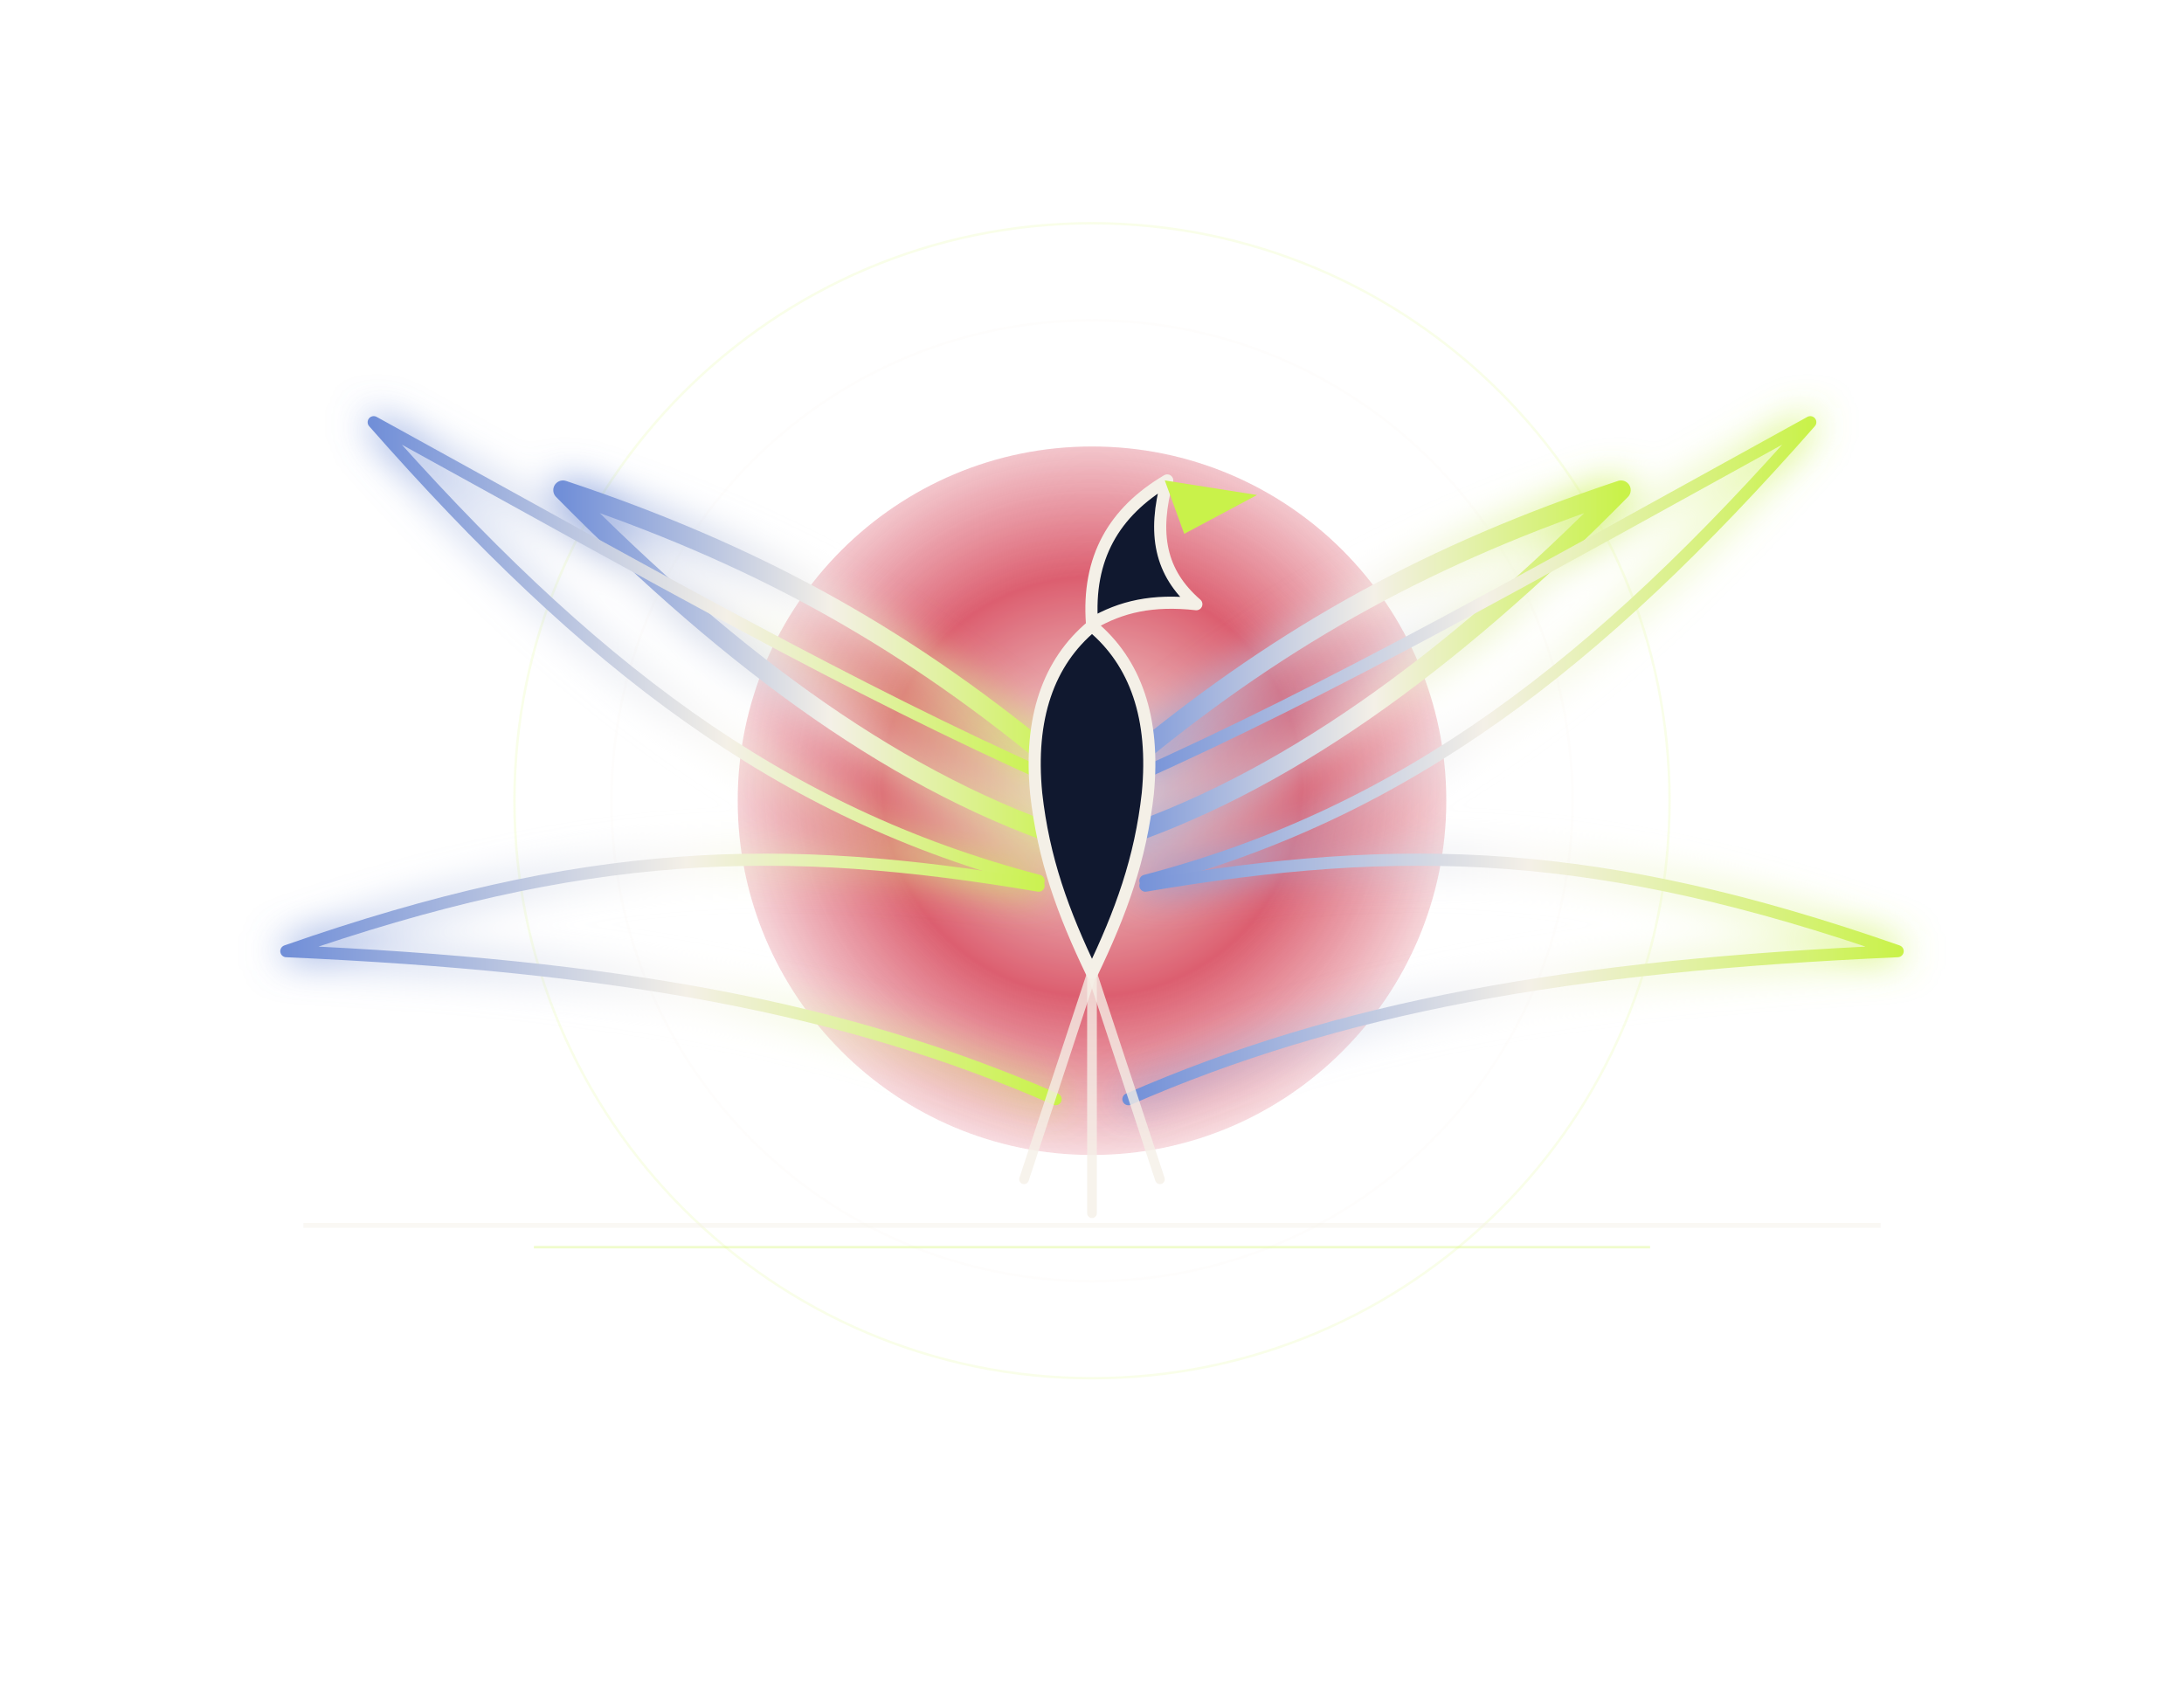
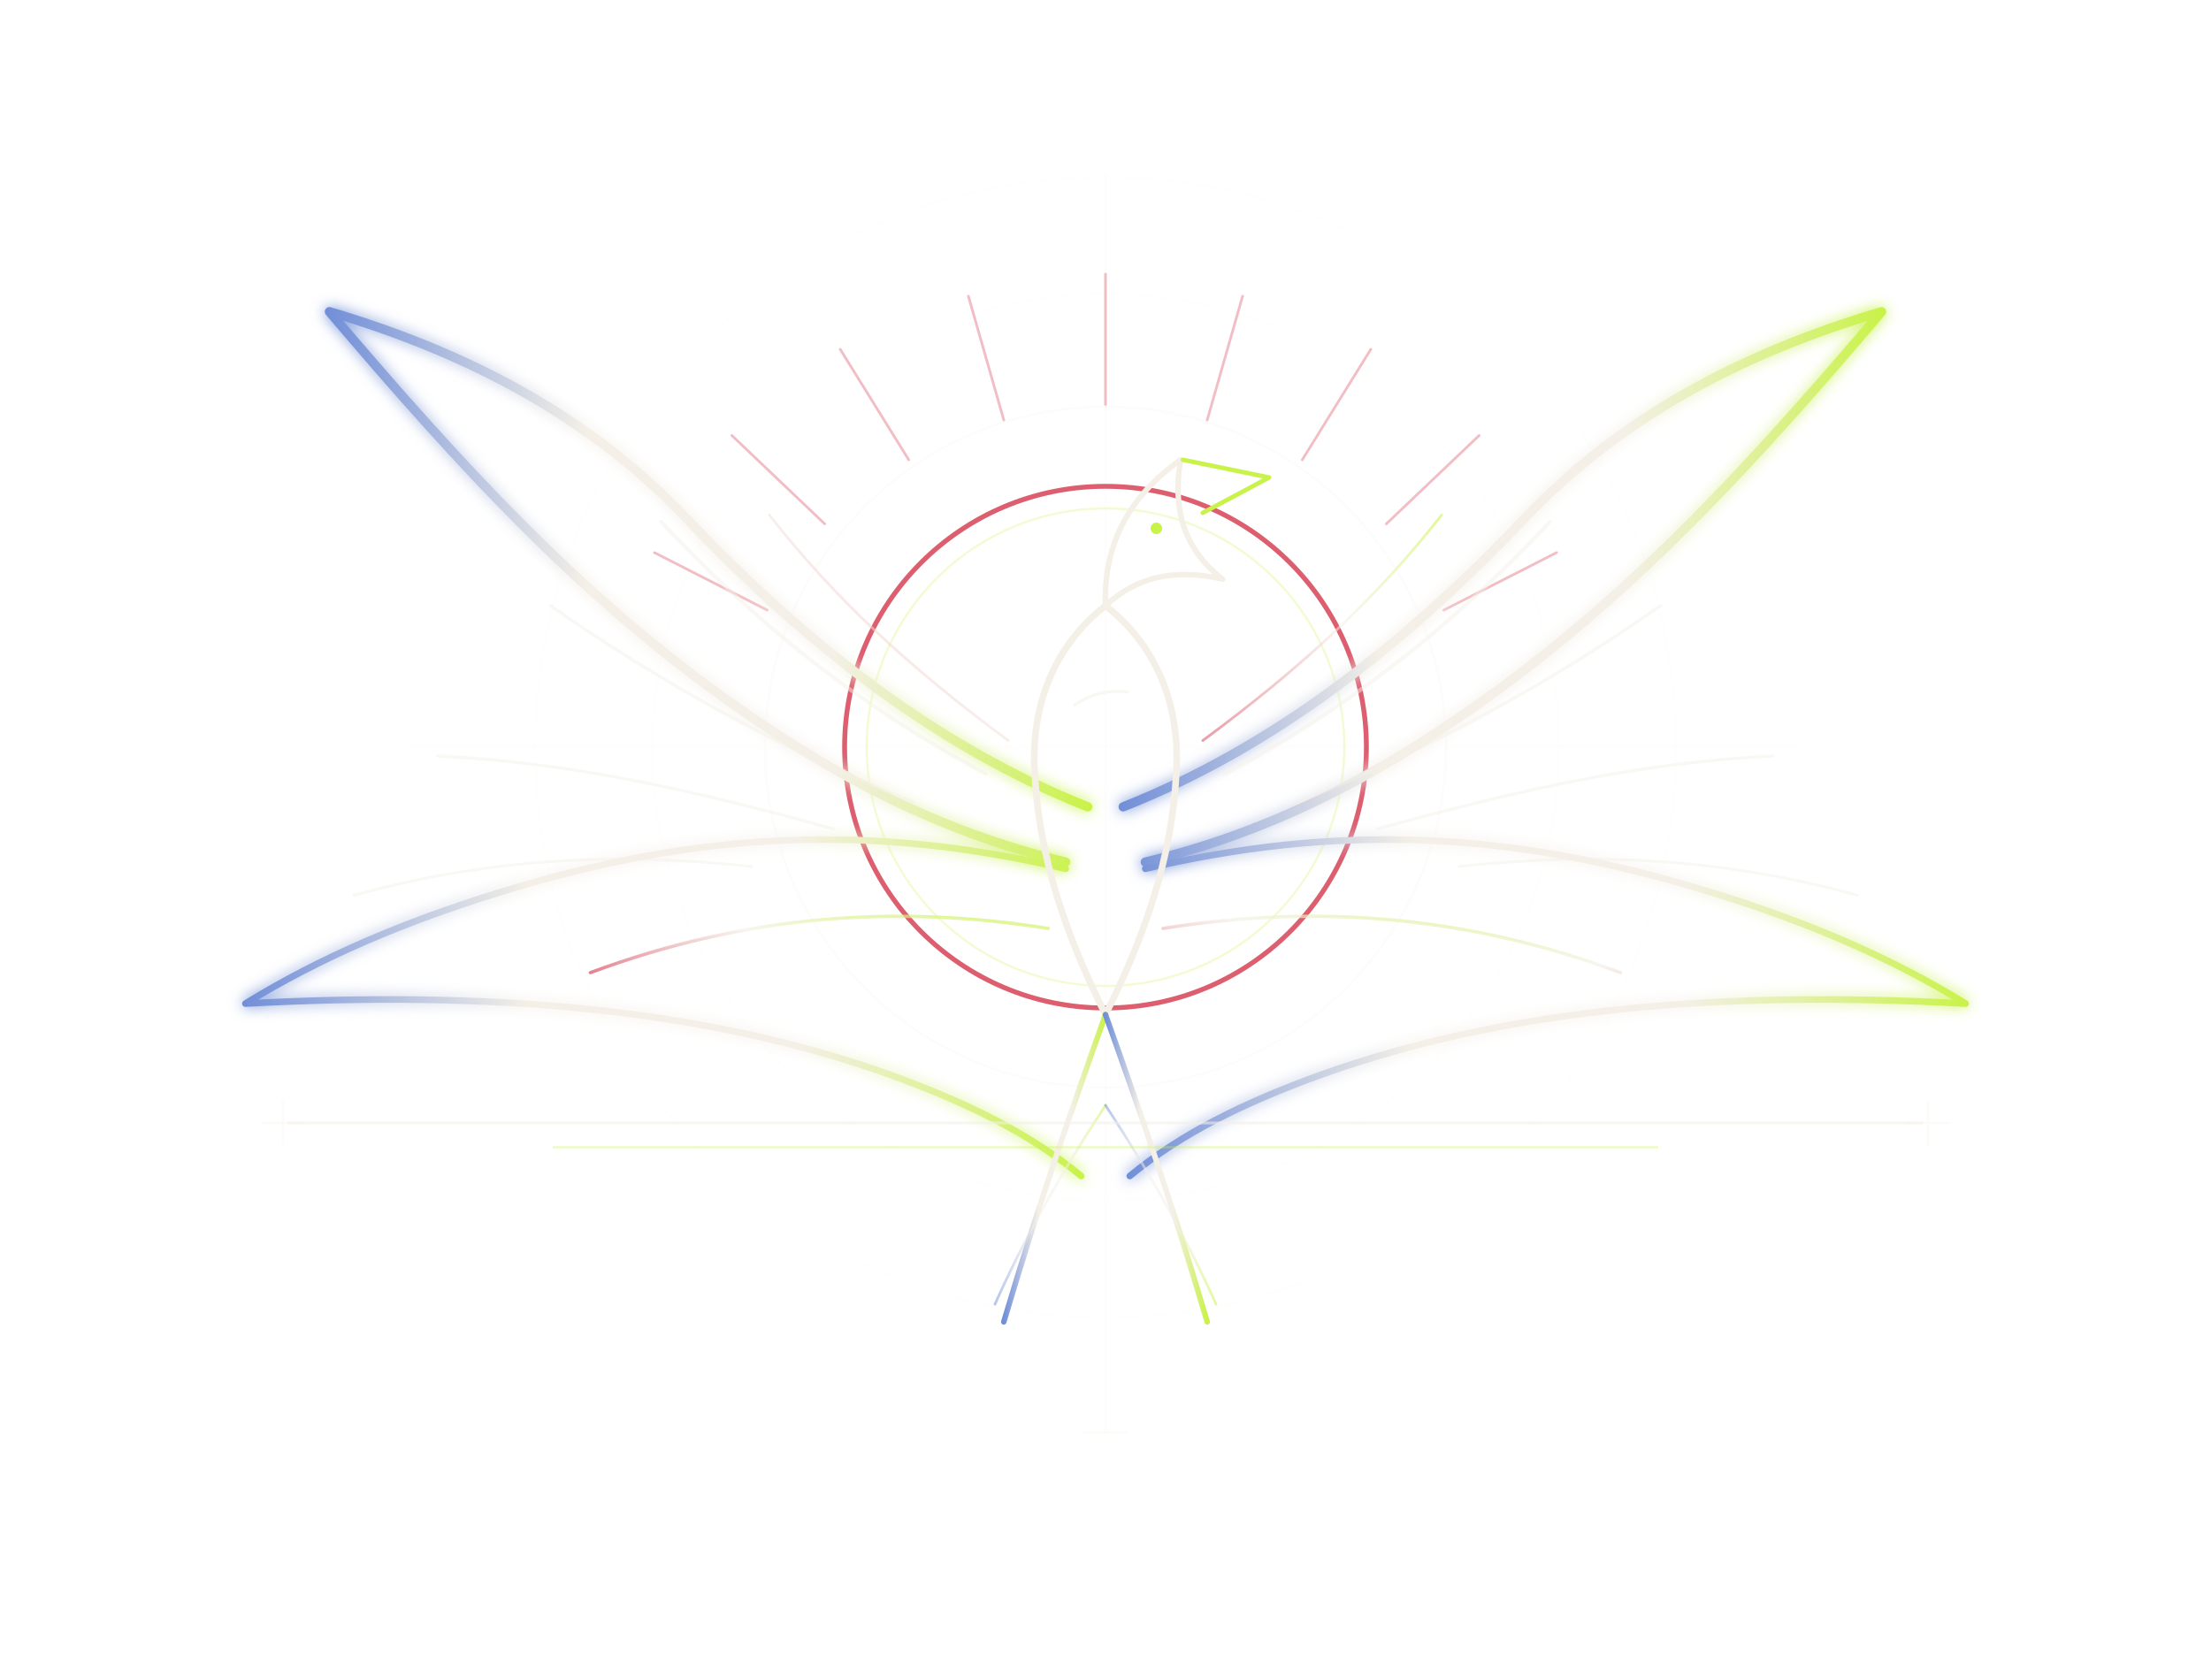
- <svg xmlns="http://www.w3.org/2000/svg" viewBox="0 0 900 700" role="img" aria-labelledby="t d">
+ <svg xmlns="http://www.w3.org/2000/svg" viewBox="0 0 1000 760" role="img" aria-labelledby="title desc">
  <defs>
-     <radialGradient id="sun" cx="50%" cy="48%" r="55%">
-       <stop offset="0" stop-color="#f4f0e7" />
-       <stop offset=".54" stop-color="#d84d60" />
-       <stop offset="1" stop-color="#d84d60" stop-opacity=".12" />
-     </radialGradient>
-     <linearGradient id="wing" x1="0" x2="1">
-       <stop offset="0" stop-color="#718fd8" />
-       <stop offset=".52" stop-color="#f4f0e7" />
-       <stop offset="1" stop-color="#c9f24a" />
+     <linearGradient id="mainStroke" x1="0" y1="0" x2="1" y2="0">
+       <stop offset="0" stop-color="#718FD8" />
+       <stop offset=".34" stop-color="#F4F0E7" />
+       <stop offset=".66" stop-color="#F4F0E7" />
+       <stop offset="1" stop-color="#C9F24A" />
    </linearGradient>
-     <filter id="glow" x="-30%" y="-30%" width="160%" height="160%">
-       <feGaussianBlur stdDeviation="8" result="b" />
+     <linearGradient id="accentStroke" x1="0" y1="1" x2="1" y2="0">
+       <stop offset="0" stop-color="#D84D60" />
+       <stop offset=".55" stop-color="#F4F0E7" />
+       <stop offset="1" stop-color="#C9F24A" />
+     </linearGradient>
+     <filter id="softGlow" x="-30%" y="-30%" width="160%" height="160%">
+       <feGaussianBlur stdDeviation="3.2" result="blur" />
      <feMerge>
-         <feMergeNode in="b" />
+         <feMergeNode in="blur" />
        <feMergeNode in="SourceGraphic" />
      </feMerge>
    </filter>
  </defs>
-   <circle cx="450" cy="330" r="146" fill="url(#sun)" opacity=".9" />
-   <circle cx="450" cy="330" r="198" fill="none" stroke="#f4f0e7" stroke-opacity=".16" stroke-width="1" />
-   <circle cx="450" cy="330" r="238" fill="none" stroke="#c9f24a" stroke-opacity=".12" stroke-width="1" />
-   <g fill="none" stroke="url(#wing)" stroke-linecap="round" stroke-linejoin="round" filter="url(#glow)">
-     <path d="M444 347 C372 324 303 274 232 202 C310 228 370 261 431 311" stroke-width="8" />
-     <path d="M434 321 C351 284 272 239 154 174 C242 274 321 335 428 363" stroke-width="5" />
-     <path d="M428 365 C322 347 241 349 118 392 C254 398 348 415 435 453" stroke-width="5" />
-     <path d="M456 347 C528 324 597 274 668 202 C590 228 530 261 469 311" stroke-width="8" />
-     <path d="M466 321 C549 284 628 239 746 174 C658 274 579 335 472 363" stroke-width="5" />
-     <path d="M472 365 C578 347 659 349 782 392 C646 398 552 415 465 453" stroke-width="5" />
+   <g fill="none" stroke="#F4F0E7" stroke-linecap="round">
+     <circle cx="500" cy="338" r="154" stroke-opacity=".19" stroke-width="1" />
+     <circle cx="500" cy="338" r="205" stroke-opacity=".10" stroke-width="1" />
+     <circle cx="500" cy="338" r="258" stroke-opacity=".06" stroke-width="1" />
+     <path d="M500 78 V648" stroke-opacity=".12" stroke-width="1" />
+     <path d="M140 508 H860" stroke-opacity=".17" stroke-width="1" />
+     <path d="M185 338 H815" stroke-opacity=".055" stroke-width="1" />
  </g>
-   <g fill="#10182f" stroke="#f4f0e7" stroke-width="5" stroke-linejoin="round">
-     <path d="M450 258 C432 273 424 296 427 327 C430 354 438 376 450 401 C462 376 470 354 473 327 C476 296 468 273 450 258 Z" />
-     <path d="M450 257 C448 230 459 211 481 198 C475 220 478 236 493 249 C475 247 462 250 450 257 Z" />
-     <path d="M480 198 L518 204 L488 220 Z" fill="#c9f24a" stroke="none" />
+   <g fill="none" stroke="#D84D60" stroke-width="1.2" stroke-opacity=".36" stroke-linecap="round">
+     <path d="M500 183 V124" />
+     <path d="M454 190 L438 134" />
+     <path d="M546 190 L562 134" />
+     <path d="M411 208 L380 158" />
+     <path d="M589 208 L620 158" />
+     <path d="M373 237 L331 197" />
+     <path d="M627 237 L669 197" />
+     <path d="M347 276 L296 250" />
+     <path d="M653 276 L704 250" />
  </g>
-   <g fill="none" stroke="#f4f0e7" stroke-opacity=".78" stroke-width="4" stroke-linecap="round">
-     <path d="M450 401 L422 486" />
-     <path d="M450 401 L450 500" />
-     <path d="M450 401 L478 486" />
+   <circle cx="500" cy="338" r="118" fill="none" stroke="#D84D60" stroke-width="2.2" stroke-opacity=".9" />
+   <circle cx="500" cy="338" r="108" fill="none" stroke="#C9F24A" stroke-width="1" stroke-opacity=".24" />
+   <g fill="none" stroke="url(#mainStroke)" stroke-linecap="round" stroke-linejoin="round" filter="url(#softGlow)">
+     <path d="M492 365 C424 338 365 292 310 234 C267 189 213 160 149 141 C210 213 260 266 321 311 C374 350 424 376 482 390" stroke-width="4.2" />
+     <path d="M482 393 C396 373 318 375 225 404 C183 417 145 433 111 454 C221 448 318 456 402 486 C438 499 466 513 489 532" stroke-width="3" />
+     <path d="M508 365 C576 338 635 292 690 234 C733 189 787 160 851 141 C790 213 740 266 679 311 C626 350 576 376 518 390" stroke-width="4.2" />
+     <path d="M518 393 C604 373 682 375 775 404 C817 417 855 433 889 454 C779 448 682 456 598 486 C562 499 534 513 511 532" stroke-width="3" />
  </g>
-   <path d="M125 505 H775" stroke="#f4f0e7" stroke-opacity=".46" stroke-width="2" />
-   <path d="M220 514 H680" stroke="#c9f24a" stroke-opacity=".28" stroke-width="1" />
+   <g fill="none" stroke="#F4F0E7" stroke-opacity=".48" stroke-linecap="round">
+     <path d="M446 350 C389 320 342 282 299 236" stroke-width="1.8" />
+     <path d="M413 363 C350 337 299 309 249 274" stroke-width="1.5" />
+     <path d="M377 375 C312 357 258 345 198 342" stroke-width="1.4" />
+     <path d="M340 392 C276 385 218 389 160 405" stroke-width="1.3" />
+     <path d="M554 350 C611 320 658 282 701 236" stroke-width="1.8" />
+     <path d="M587 363 C650 337 701 309 751 274" stroke-width="1.5" />
+     <path d="M623 375 C688 357 742 345 802 342" stroke-width="1.4" />
+     <path d="M660 392 C724 385 782 389 840 405" stroke-width="1.3" />
+   </g>
+   <g fill="none" stroke="url(#accentStroke)" stroke-linecap="round">
+     <path d="M474 420 C405 409 337 414 267 440" stroke-width="1.5" stroke-opacity=".7" />
+     <path d="M526 420 C595 409 663 414 733 440" stroke-width="1.5" stroke-opacity=".7" />
+     <path d="M456 335 C410 301 377 270 348 233" stroke-width="1.2" stroke-opacity=".55" />
+     <path d="M544 335 C590 301 623 270 652 233" stroke-width="1.2" stroke-opacity=".55" />
+   </g>
+   <g fill="none" stroke="#F4F0E7" stroke-linejoin="round" stroke-linecap="round">
+     <path d="M500 274 C477 292 466 319 468 350 C470 388 482 423 500 459 C518 423 530 388 532 350 C534 319 523 292 500 274 Z" stroke-width="3" />
+     <path d="M500 274 C499 247 510 225 534 208 C530 231 536 249 553 262 C531 257 514 261 500 274 Z" stroke-width="2.5" />
+     <path d="M535 208 L574 216 L544 232" stroke="#C9F24A" stroke-width="2" />
+     <path d="M486 319 C493 314 501 312 510 313" stroke-width="1.4" stroke-opacity=".55" />
+     <circle cx="523" cy="239" r="2.6" fill="#C9F24A" stroke="none" />
+   </g>
+   <g fill="none" stroke="url(#mainStroke)" stroke-linecap="round">
+     <path d="M500 459 C485 501 470 544 454 598" stroke-width="2.5" />
+     <path d="M500 459 V616" stroke-width="3" />
+     <path d="M500 459 C515 501 530 544 546 598" stroke-width="2.5" />
+     <path d="M500 500 C479 532 463 561 450 590" stroke-width="1.2" stroke-opacity=".5" />
+     <path d="M500 500 C521 532 537 561 550 590" stroke-width="1.2" stroke-opacity=".5" />
+   </g>
+   <path d="M130 508 H870" stroke="#F4F0E7" stroke-width="1.3" stroke-opacity=".55" />
+   <path d="M250 519 H750" stroke="#C9F24A" stroke-width="1" stroke-opacity=".33" />
+   <g stroke="#F4F0E7" stroke-width="1" stroke-opacity=".28">
+     <path d="M128 498 V518 M118 508 H138" />
+     <path d="M872 498 V518 M862 508 H882" />
+     <path d="M490 648 H510" />
+   </g>
</svg>
